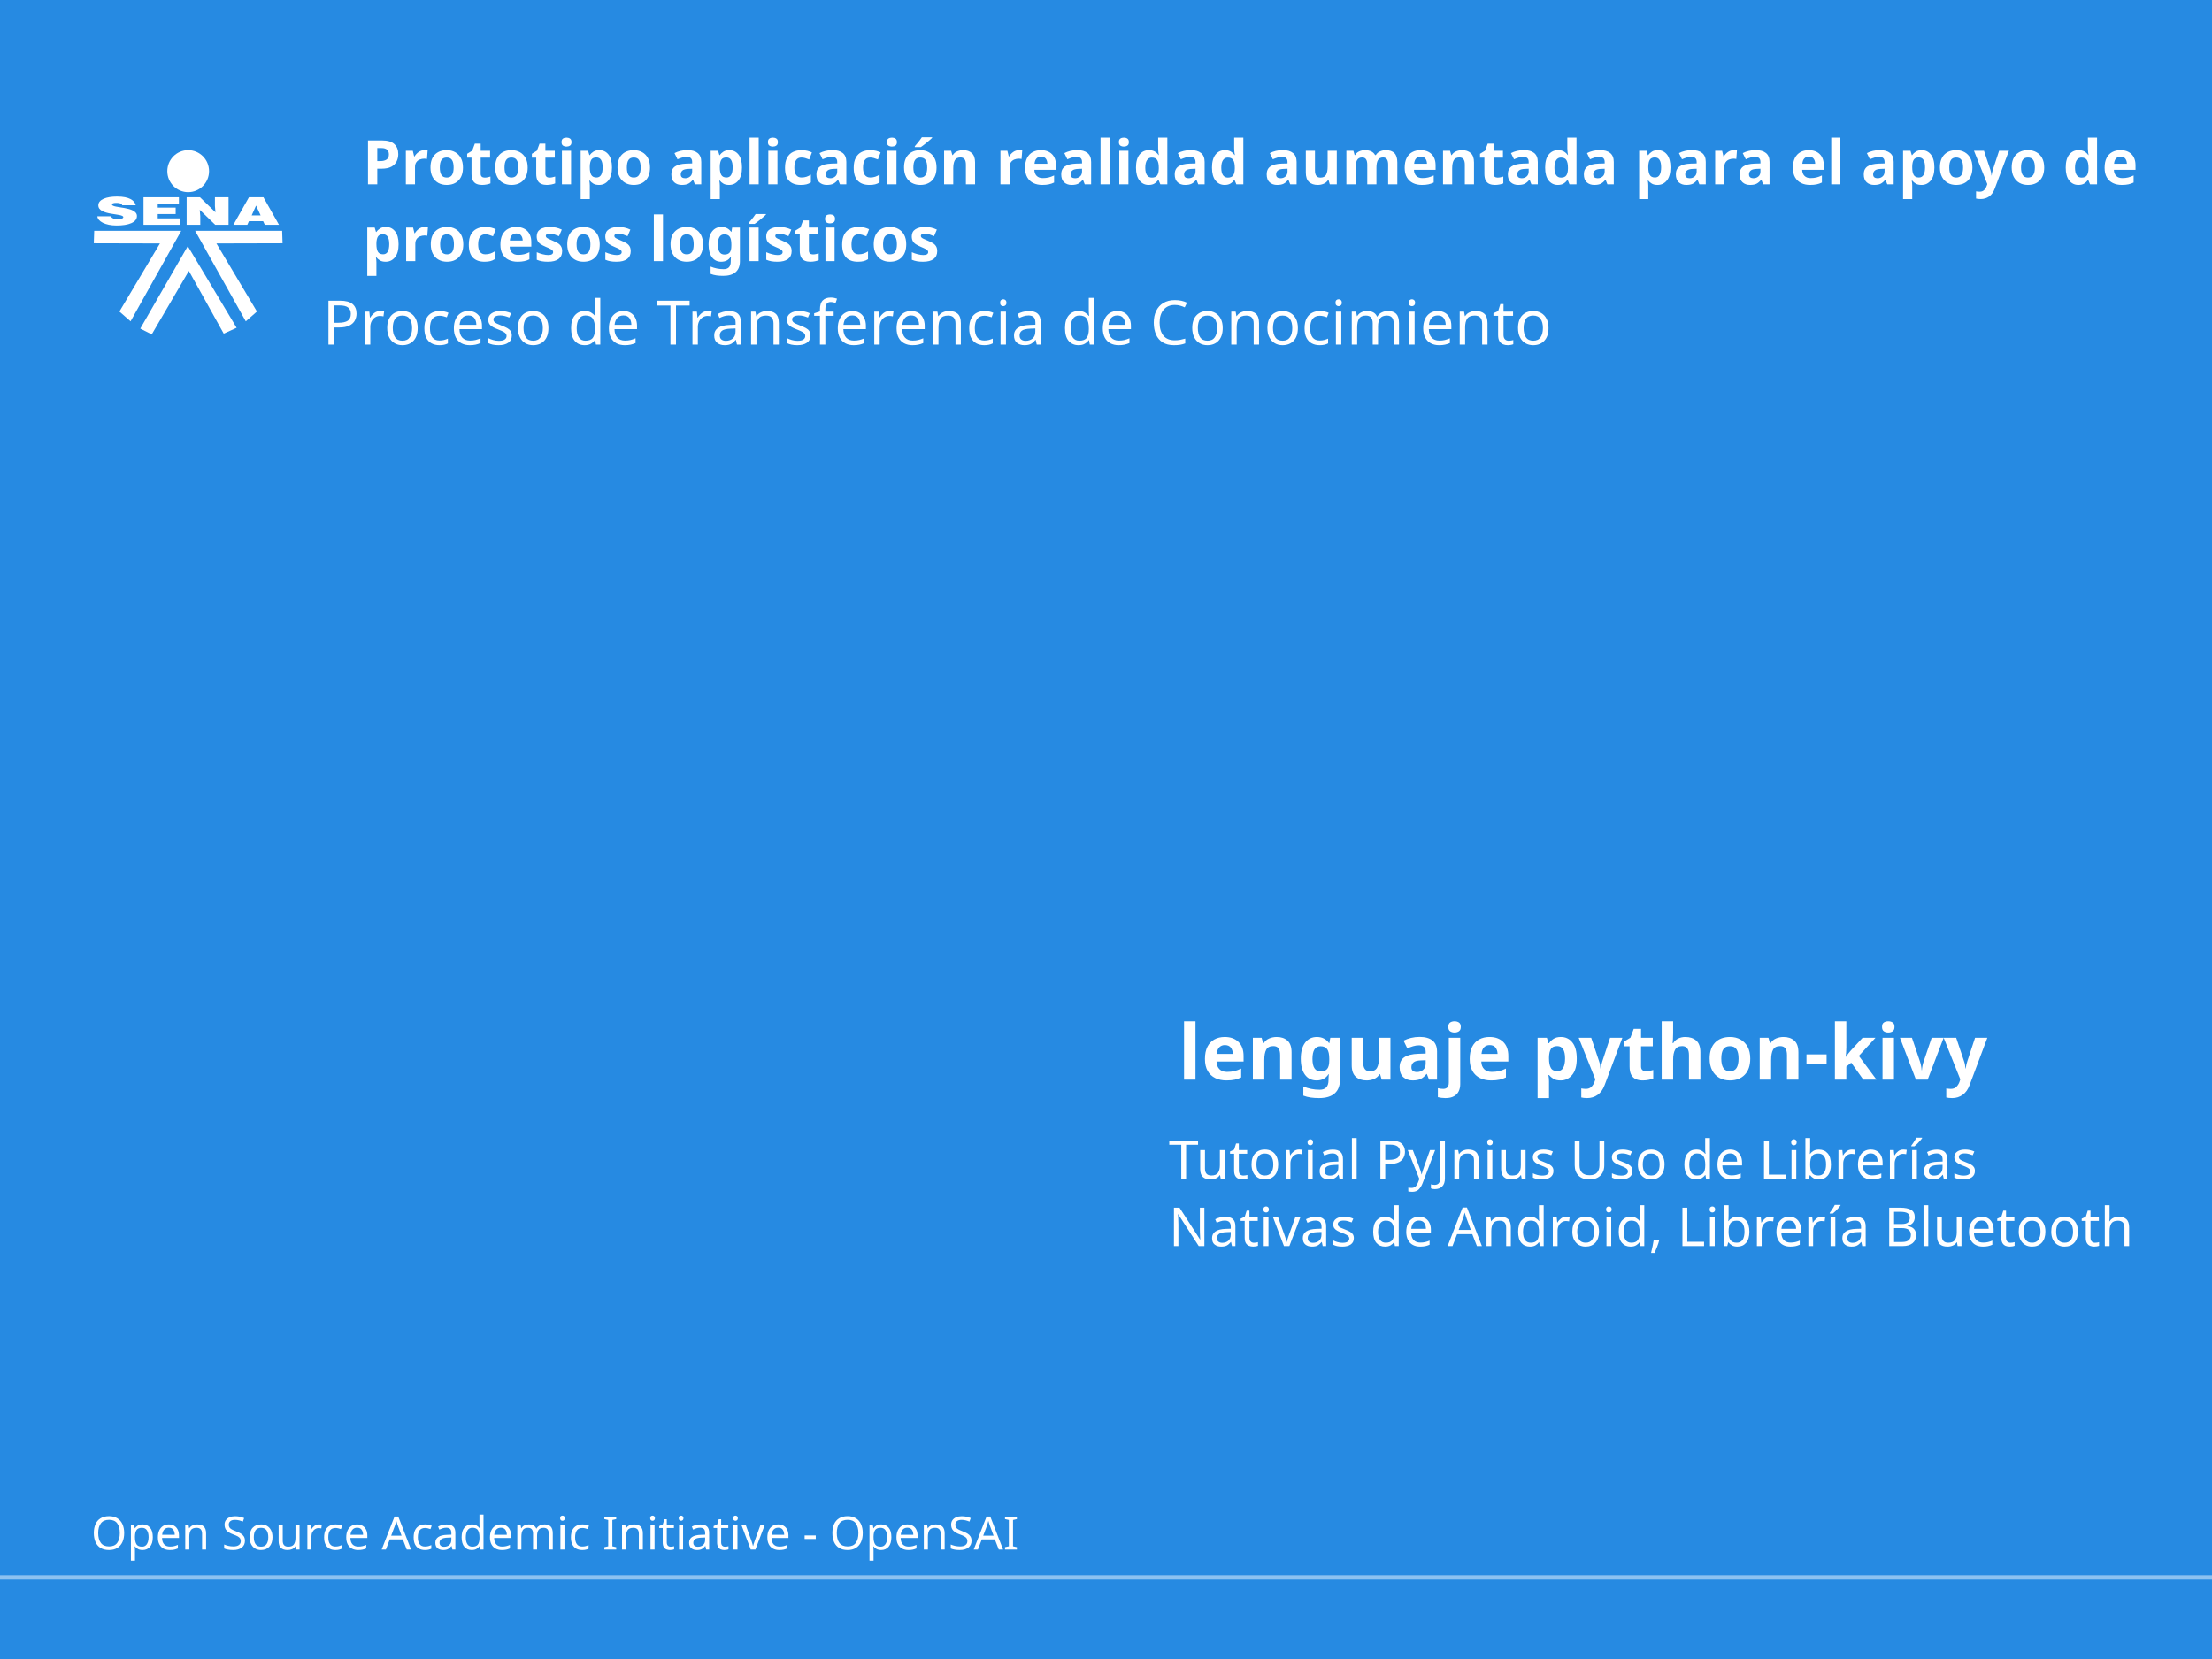
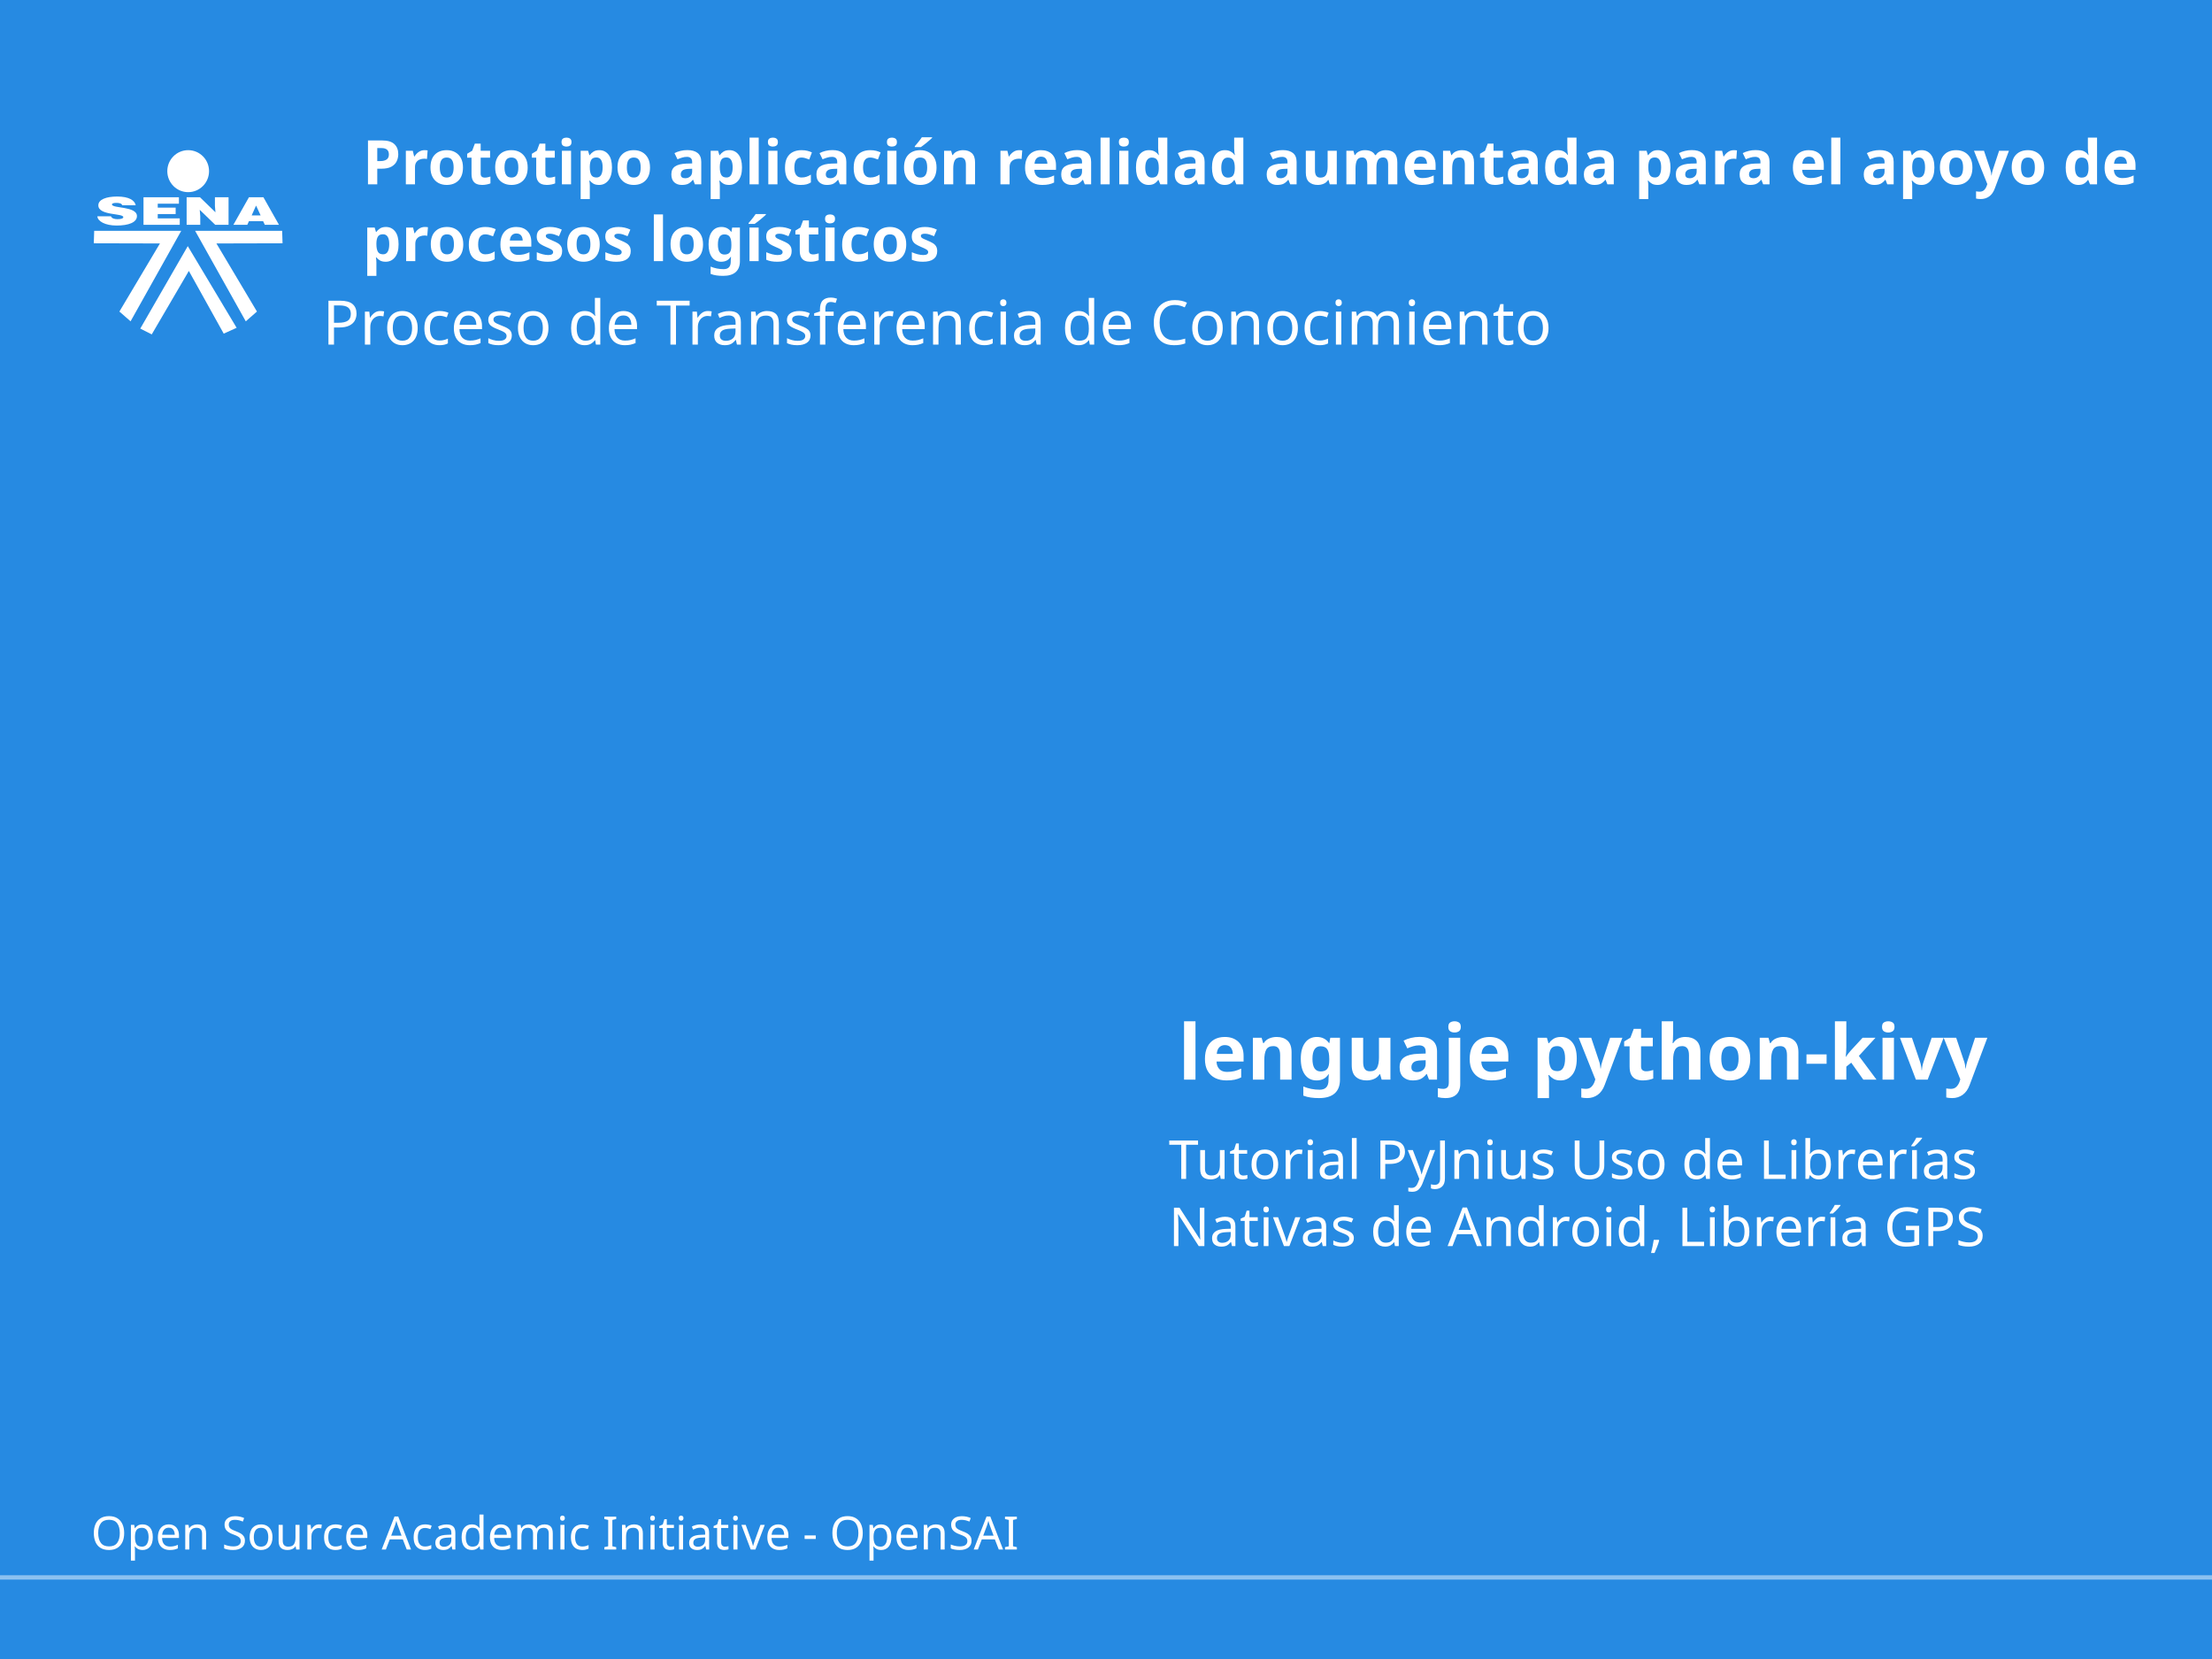
<svg xmlns="http://www.w3.org/2000/svg" xmlns:xlink="http://www.w3.org/1999/xlink" height="1152" id="svg2383" version="1.0" width="1536" viewBox="0 0 1440 1080">
  <defs id="defs2385">
    <linearGradient id="linearGradient3190">
      <stop id="stop3192" offset="0" style="stop-color:#324da7;stop-opacity:1" />
      <stop id="stop3194" offset="1" style="stop-color:#324da7;stop-opacity:0;" />
    </linearGradient>
    <linearGradient id="linearGradient3267">
      <stop id="stop3269" offset="0" style="stop-color:#0000ff;stop-opacity:0" />
      <stop id="stop3275" offset="0.488" style="stop-color:#ffffff;stop-opacity:1" />
      <stop id="stop3271" offset="1" style="stop-color:#0000ff;stop-opacity:0;" />
    </linearGradient>
    <linearGradient gradientTransform="matrix(0.4475832,0,0,1.159409,-317.7284,-354.2385)" gradientUnits="userSpaceOnUse" id="linearGradient3273" x1="333.266" x2="1668.856" xlink:href="#linearGradient3267" y1="671.267" y2="671.267" />
    <linearGradient gradientTransform="matrix(0.4475832,0,0,1.159409,-317.7285,-255.9335)" gradientUnits="userSpaceOnUse" id="linearGradient3463" x1="333.266" x2="1668.856" xlink:href="#linearGradient3267" y1="671.267" y2="671.267" />
    <linearGradient gradientTransform="translate(-480.0017)" gradientUnits="userSpaceOnUse" id="linearGradient3196" x1="1917.672" x2="1622.826" xlink:href="#linearGradient3190" y1="542.599" y2="542.599" />
    <linearGradient gradientTransform="matrix(-1,0,0,1,1920.003,0.0777)" gradientUnits="userSpaceOnUse" id="linearGradient3200" x1="1917.672" x2="1622.826" xlink:href="#linearGradient3190" y1="542.599" y2="542.599" />
    <linearGradient gradientTransform="matrix(-1,0,0,1,1920.003,0.0777)" gradientUnits="userSpaceOnUse" id="linearGradient2439" x1="1917.672" x2="1622.826" xlink:href="#linearGradient3190" y1="542.599" y2="542.599" />
    <linearGradient gradientTransform="translate(-480.0017)" gradientUnits="userSpaceOnUse" id="linearGradient2437" x1="1917.672" x2="1622.826" xlink:href="#linearGradient3190" y1="542.599" y2="542.599" />
    <linearGradient gradientTransform="matrix(0.4475832,0,0,1.159409,-317.7285,-255.9335)" gradientUnits="userSpaceOnUse" id="linearGradient2435" x1="333.266" x2="1668.856" xlink:href="#linearGradient3267" y1="671.267" y2="671.267" />
    <linearGradient gradientTransform="matrix(0.4475832,0,0,1.159409,-317.7284,-354.2385)" gradientUnits="userSpaceOnUse" id="linearGradient2433" x1="333.266" x2="1668.856" xlink:href="#linearGradient3267" y1="671.267" y2="671.267" />
    <linearGradient id="linearGradient3248">
      <stop id="stop3250" offset="0" style="stop-color:#33c0cf;stop-opacity:1;" />
      <stop id="stop3252" offset="1" style="stop-color:#33c0cf;stop-opacity:0;" />
    </linearGradient>
    <linearGradient id="linearGradient3134">
      <stop id="stop3136" offset="0" style="stop-color:#33bfcf;stop-opacity:1;" />
      <stop id="stop3138" offset="1" style="stop-color:#33bfcf;stop-opacity:0;" />
    </linearGradient>
    <linearGradient gradientTransform="matrix(23.79352,0,0,0.9705387,379.9114,12.2879)" gradientUnits="userSpaceOnUse" y2="320.617" x2="-7.071" y1="416.076" x1="-6.566" id="linearGradient3042-2" xlink:href="#linearGradient3134" />
    <linearGradient gradientUnits="userSpaceOnUse" y2="-1.185" x2="64.081" y1="70.977" x1="-52.988" id="linearGradient3254" xlink:href="#linearGradient3248" />
    <linearGradient y2="363.779" x2="-1.885" y1="452.533" x1="15.067" gradientTransform="matrix(4.887721,0,0,0.7001744,255.6428,312.4339)" gradientUnits="userSpaceOnUse" id="linearGradient3393-8" xlink:href="#linearGradient3134" />
  </defs>
  <g id="layer2">
    <rect id="rect3951" width="1440" height="1080" x="-1.1368684e-13" y="1.1368684e-13" style="fill:#268ae2;fill-opacity:1;stroke-width:0.715" />
    <rect style="opacity:0.469;fill:#ffffff;fill-opacity:1;stroke:none;stroke-width:1.235" id="rect3113" width="1440" height="2.828" x="0" y="1025.488" />
    <text xml:space="preserve" style="font-style:normal;font-weight:normal;font-size:35.789px;line-height:0%;font-family:sans-serif;letter-spacing:0px;word-spacing:0px;fill:#ffffff;fill-opacity:1;stroke:none;stroke-width:2.982" x="59.245" y="982.498" id="text3000-1-36">
      <tspan x="59.245" y="991.795" style="font-style:normal;font-variant:normal;font-weight:normal;font-stretch:normal;font-size:119.298px;line-height:1.25;font-family:sans-serif;-inkscape-font-specification:Sans;text-align:start;text-anchor:start;fill:#ffffff;stroke-width:2.982" id="tspan3921-5" />
      <tspan x="59.245" y="1008.748" style="font-style:normal;font-variant:normal;font-weight:normal;font-stretch:normal;font-size:30px;line-height:1.25;font-family:Sawasdee;-inkscape-font-specification:'Sawasdee, Normal';font-variant-ligatures:normal;font-variant-caps:normal;font-variant-numeric:normal;font-feature-settings:normal;text-align:start;writing-mode:lr-tb;text-anchor:start;fill:#ffffff;stroke-width:2.982" id="tspan3223-3">Open Source Academic Initiative - OpenSAI</tspan>
    </text>
    <g id="g352" transform="translate(36.04733,-33.91747)">
      <g id="g371">
        <text xml:space="preserve" style="font-style:normal;font-weight:normal;font-size:12px;line-height:0%;font-family:sans-serif;letter-spacing:0px;word-spacing:0px;fill:#000000;fill-opacity:1;stroke:none;stroke-width:1" x="199.91" y="153.903" id="text3000-1">
          <tspan id="tspan359" x="199.91" y="153.903" style="font-style:normal;font-variant:normal;font-weight:bold;font-stretch:normal;font-size:40px;line-height:1.25;font-family:Sawasdee;-inkscape-font-specification:'Sawasdee, Bold';font-variant-ligatures:normal;font-variant-caps:normal;font-variant-numeric:normal;font-feature-settings:normal;text-align:start;writing-mode:lr-tb;text-anchor:start;fill:#ffffff;stroke-width:1">Prototipo aplicación realidad aumentada para el apoyo de </tspan>
          <tspan id="tspan363" x="199.91" y="203.903" style="font-style:normal;font-variant:normal;font-weight:bold;font-stretch:normal;font-size:40px;line-height:1.25;font-family:Sawasdee;-inkscape-font-specification:'Sawasdee, Bold';font-variant-ligatures:normal;font-variant-caps:normal;font-variant-numeric:normal;font-feature-settings:normal;text-align:start;writing-mode:lr-tb;text-anchor:start;fill:#ffffff;stroke-width:1">procesos logísticos</tspan>
          <tspan x="199.91" y="222.021" style="font-style:normal;font-variant:normal;font-weight:normal;font-stretch:normal;font-size:40px;line-height:1.25;font-family:sans-serif;-inkscape-font-specification:Sans;text-align:start;text-anchor:start;fill:#ffffff;stroke-width:1" id="tspan3223" />
        </text>
        <text xml:space="preserve" style="font-style:normal;font-weight:normal;font-size:12px;line-height:0%;font-family:sans-serif;letter-spacing:0px;word-spacing:0px;fill:#000000;fill-opacity:1;stroke:none;stroke-width:1" x="588.074" y="258.237" id="text3000">
          <tspan x="588.074" y="258.237" style="font-style:normal;font-variant:normal;font-weight:normal;font-stretch:normal;font-size:40px;line-height:1.25;font-family:Sawasdee;-inkscape-font-specification:'Sawasdee, Normal';font-variant-ligatures:normal;font-variant-caps:normal;font-variant-numeric:normal;font-feature-settings:normal;text-align:center;writing-mode:lr-tb;text-anchor:middle;fill:#ffffff;stroke-width:1" id="tspan3088">Proceso de Transferencia de Conocimiento</tspan>
        </text>
      </g>
      <g id="g208" transform="translate(-63.67159,75.23768)">
        <g style="fill:#ffffff;fill-rule:evenodd" id="g3919" transform="matrix(1.25,0,0,1.25,87.59485,52.97106)">
          <g style="fill:#ffffff" transform="matrix(0.8843404,0,0,0.8897222,-102.2247,-597.4297)" id="g4">
            <g style="fill:#ffffff" id="g6">
              <path id="path8" d="m 184.451,686.881 c 0,6.789 -5.503,12.291 -12.291,12.291 -6.788,0 -12.291,-5.502 -12.291,-12.291 0,-6.787 5.503,-12.29 12.291,-12.29 6.788,0 12.291,5.503 12.291,12.29 z" style="fill:#ffffff;stroke:none" />
              <g style="fill:#ffffff" id="g10">
                <path id="path12" d="m 133.317,706.844 c -0.142,-0.56 -0.604,-0.896 -1.208,-1.098 -0.603,-0.201 -1.35,-0.291 -2.167,-0.291 -1.847,0 -2.664,0.336 -2.664,0.919 0,2.418 14.706,0.918 14.706,6.786 0,3.74 -4.938,5.554 -11.97,5.554 -6.749,0 -11.155,-2.486 -11.332,-5.397 h 8.028 c 0.178,0.582 0.675,1.007 1.385,1.276 0.675,0.269 1.563,0.403 2.38,0.403 2.096,0 3.481,-0.425 3.481,-1.187 0,-2.441 -14.705,-0.761 -14.705,-6.92 0,-3.427 4.688,-5.152 11.082,-5.152 7.105,0 10.337,2.285 10.941,5.107 z" style="fill:#ffffff;stroke:none" />
                <path id="path14" d="m 145.856,718.289 v -16.126 h 20.852 v 3.762 h -12.469 v 2.308 h 10.55 v 3.762 h -10.55 v 2.531 h 12.966 v 3.763 z" style="fill:#ffffff;stroke:none" />
                <path id="path16" d="m 188.233,710.965 -0.319,-3.673 v -5.129 h 8.027 v 16.126 h -7.85 l -9.129,-8.78 0.32,3.673 v 5.107 h -8.029 v -16.126 h 7.851 z" style="fill:#ffffff;stroke:none" />
                <path id="path18" d="m 198.783,718.289 9.165,-16.126 h 8.525 l 9.165,16.126 h -8.348 l -0.995,-2.128 h -8.347 l -0.96,2.128 z m 13.357,-11.266 -2.594,5.778 h 5.293 z" style="fill:#ffffff;stroke:none" />
              </g>
              <g style="fill:#ffffff" id="g20">
                <path id="path22" d="m 227.501,721.801 h -51.254 l 29.834,52.983 6.578,-5.728 -23.866,-39.857 38.946,-0.096 z" style="fill:#ffffff;stroke:none" />
                <path id="path24" d="m 116.819,721.801 h 51.254 l -29.834,52.983 -6.578,-5.728 23.866,-39.857 -38.946,-0.096 z" style="fill:#ffffff;stroke:none" />
                <path id="path26" d="m 143.949,779.036 27.975,-48.268 28.767,47.795 -7.596,3.429 -20.536,-36.71 -21.856,37.148 z" style="fill:#ffffff;stroke:none" />
              </g>
            </g>
          </g>
        </g>
      </g>
    </g>
  </g>
  <g id="layer1" transform="translate(0.0019328)">
    <text xml:space="preserve" style="font-style:normal;font-weight:normal;line-height:0%;font-family:sans-serif;letter-spacing:0px;word-spacing:0px;fill:#000000;fill-opacity:1;stroke:none" x="753.906" y="702.853" id="text3000-7">
      <tspan x="753.906" y="702.853" style="font-style:normal;font-variant:normal;font-weight:bold;font-stretch:normal;font-size:50px;line-height:1.25;font-family:Sawasdee;-inkscape-font-specification:'Sawasdee Bold';text-align:start;text-anchor:start;fill:#ffffff" id="tspan3084"> lenguaje python-kivy </tspan>
    </text>
    <g id="g3398">
      <g id="g3400">
        <text xml:space="preserve" style="font-style:normal;font-weight:normal;font-size:12px;line-height:0%;font-family:sans-serif;letter-spacing:0px;word-spacing:0px;fill:#ffffff;fill-opacity:1;stroke:none;stroke-width:1" x="760.838" y="728.715" id="text3000-7-83">
          <tspan x="760.838" y="728.715" style="font-style:normal;font-variant:normal;font-weight:normal;font-stretch:normal;font-size:32px;line-height:1.25;font-family:sans-serif;-inkscape-font-specification:Sans;text-align:start;text-anchor:start;fill:#ffffff;stroke-width:1" id="tspan3088-4-1" />
          <tspan id="tspan3399" x="760.838" y="767.445" style="font-style:normal;font-variant:normal;font-weight:normal;font-stretch:normal;font-size:35px;line-height:1.25;font-family:Sawasdee;-inkscape-font-specification:Sawasdee;text-align:start;text-anchor:start;fill:#ffffff;stroke-width:1">Tutorial PyJnius Uso de Librerías</tspan>
-           <tspan id="tspan3400" x="760.838" y="811.195" style="font-style:normal;font-variant:normal;font-weight:normal;font-stretch:normal;font-size:35px;line-height:1.25;font-family:Sawasdee;-inkscape-font-specification:Sawasdee;text-align:start;text-anchor:start;fill:#ffffff;stroke-width:1">Nativas de Android, Librería Bluetooth</tspan>
+           <tspan id="tspan3400" x="760.838" y="811.195" style="font-style:normal;font-variant:normal;font-weight:normal;font-stretch:normal;font-size:35px;line-height:1.25;font-family:Sawasdee;-inkscape-font-specification:Sawasdee;text-align:start;text-anchor:start;fill:#ffffff;stroke-width:1">Nativas de Android, Librería GPS</tspan>
        </text>
      </g>
    </g>
    <flowRoot xml:space="preserve" id="flowRoot3394" style="fill:black;stroke:none;stroke-opacity:1;stroke-width:1px;stroke-linejoin:miter;stroke-linecap:butt;fill-opacity:1;font-family:sans-serif;font-style:normal;font-weight:normal;font-size:40px;line-height:125%;letter-spacing:0px;word-spacing:0px">
      <flowRegion id="flowRegion3396">
        <rect id="rect3398" width="1111.484" height="576.734" x="-1155.678" y="1154.21" />
      </flowRegion>
      <flowPara id="flowPara3400" />
    </flowRoot>
  </g>
</svg>
